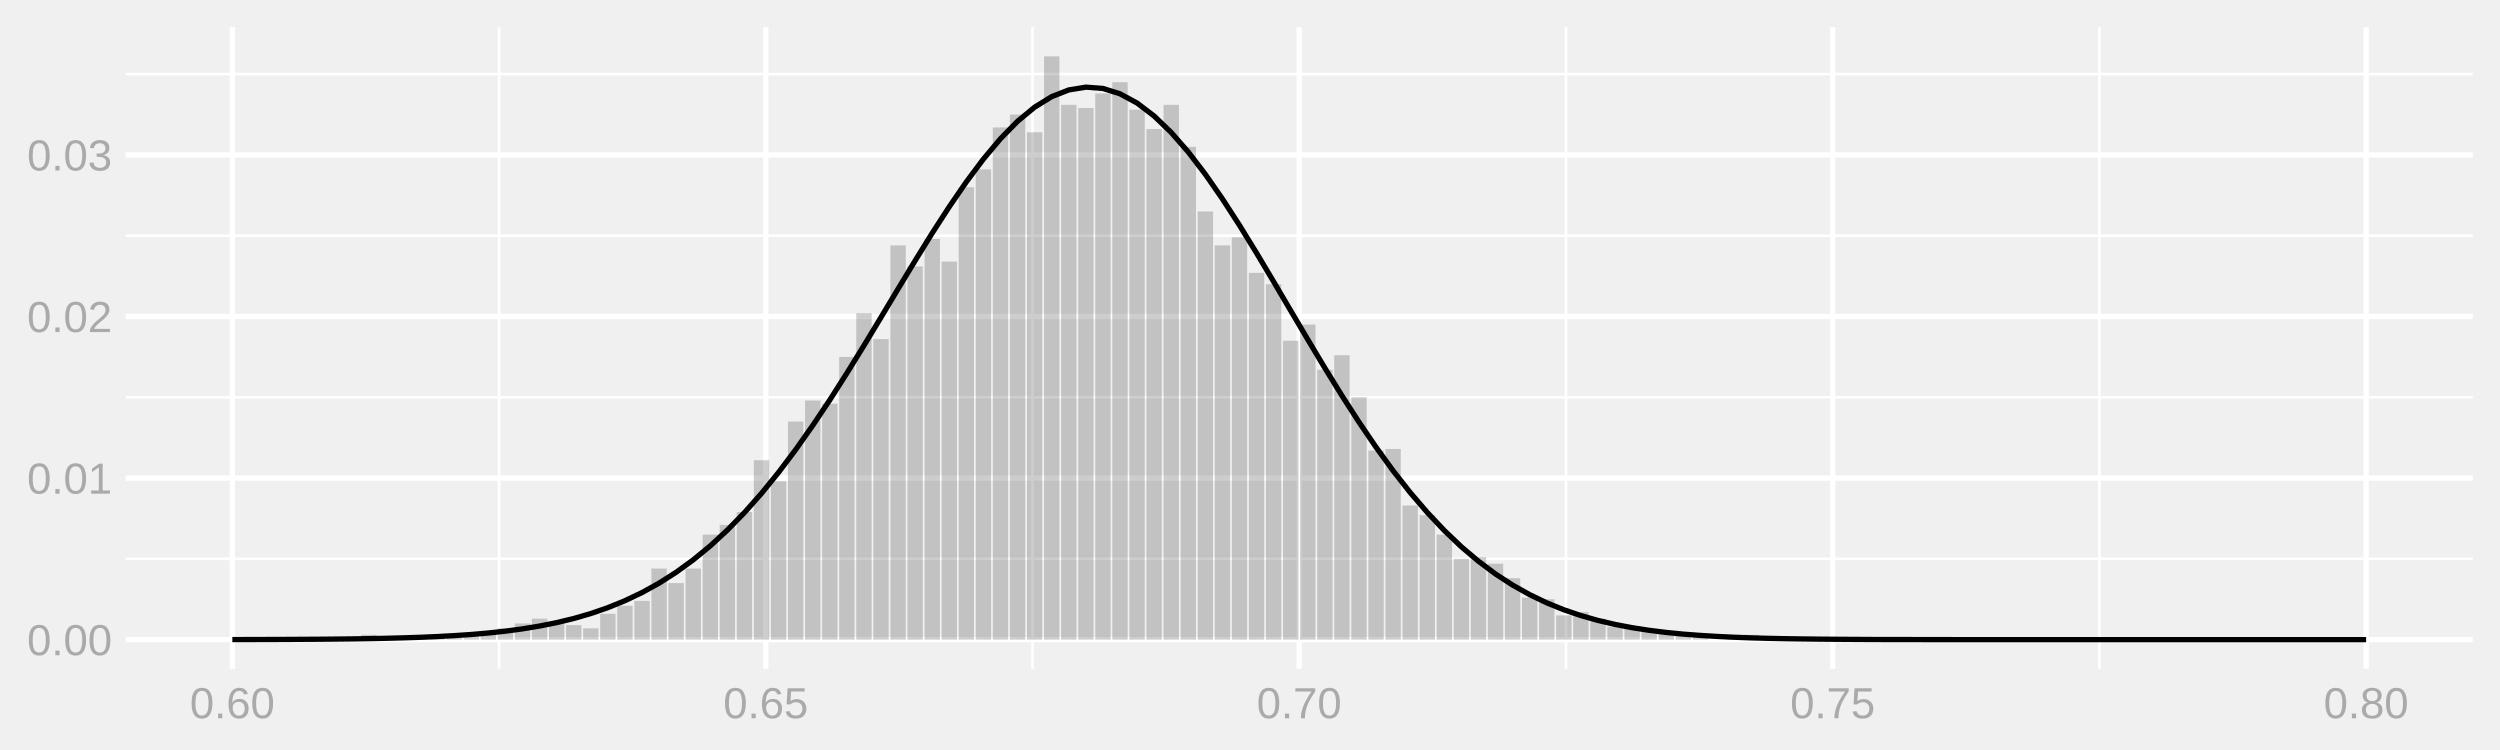
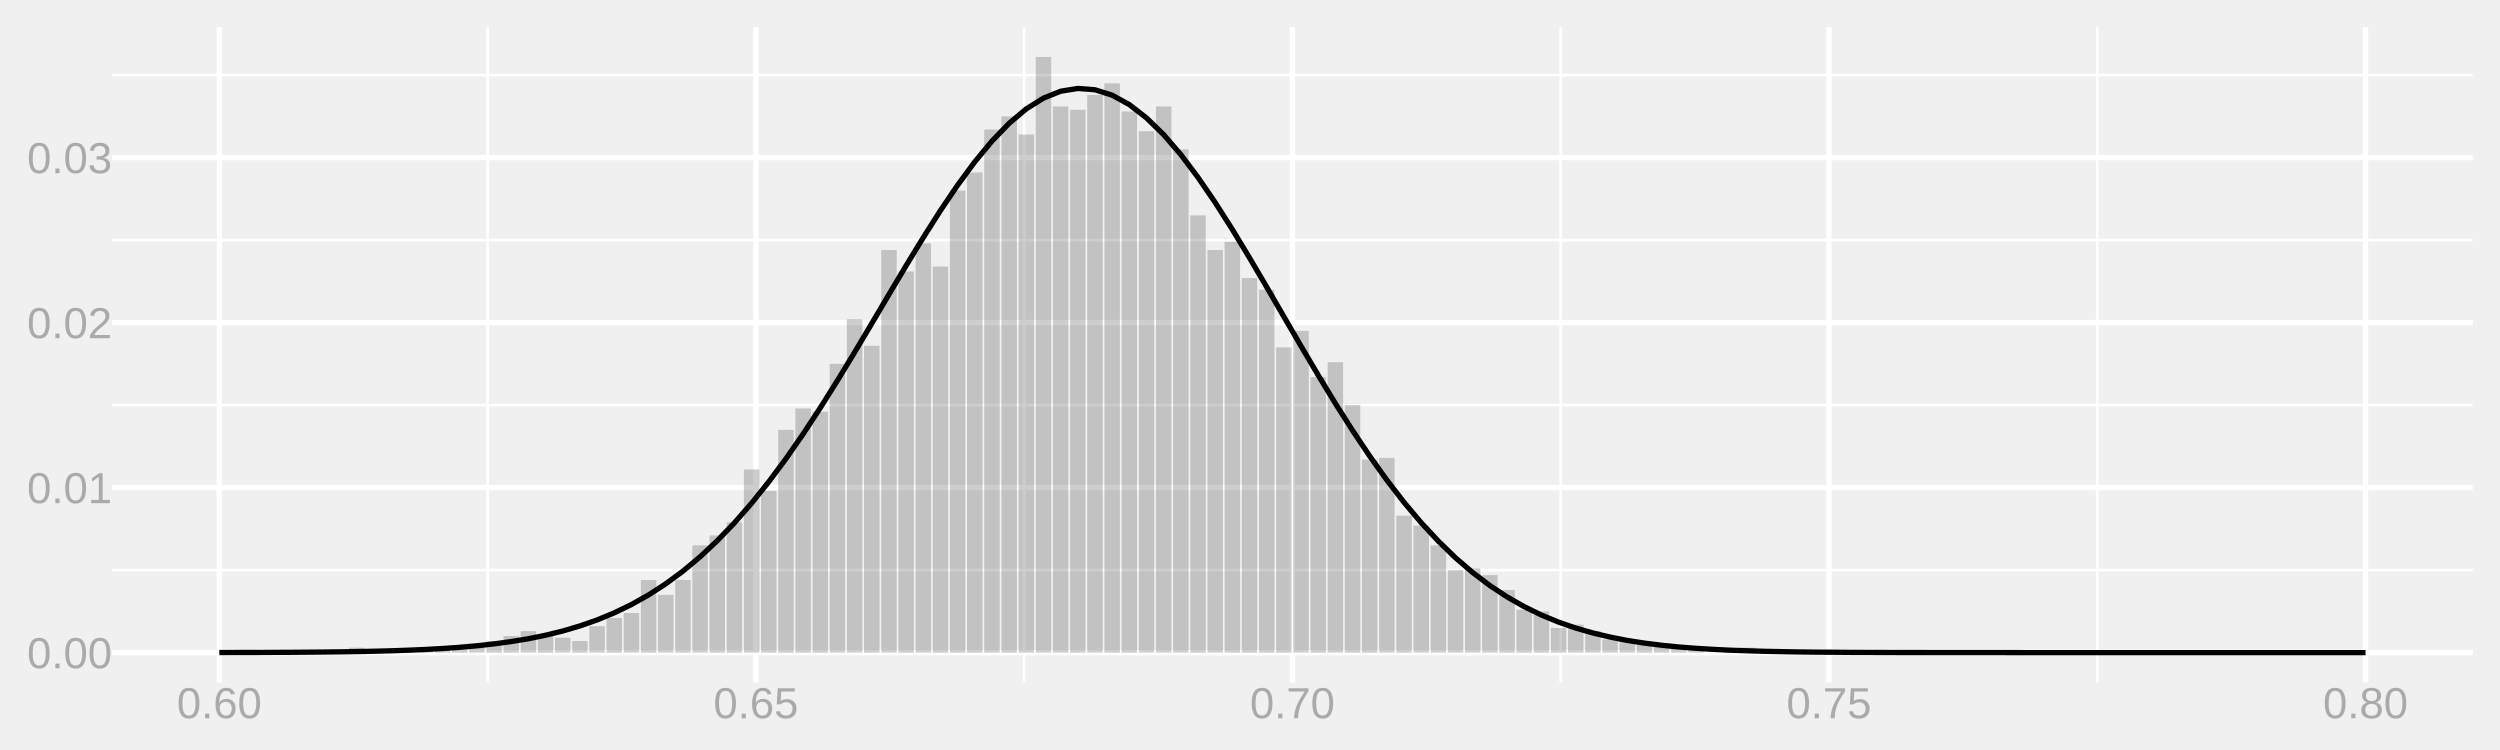
<svg xmlns="http://www.w3.org/2000/svg" width="504.00pt" height="151.20pt" viewBox="0 0 504.00 151.20">
  <g class="svglite">
    <defs>
      <style type="text/css">
    .svglite line, .svglite polyline, .svglite polygon, .svglite path, .svglite rect, .svglite circle {
      fill: none;
      stroke: #000000;
      stroke-linecap: round;
      stroke-linejoin: round;
      stroke-miterlimit: 10.00;
    }
    .svglite text {
      white-space: pre;
    }
    .svglite g.glyphgroup path {
      fill: inherit;
      stroke: none;
    }
  </style>
    </defs>
    <rect width="100%" height="100%" style="stroke: none; fill: none;" />
    <defs>
      <clipPath id="cpMC4wMHw1MDQuMDB8MC4wMHwxNTEuMjA=">
        <rect x="0.00" y="0.00" width="504.00" height="151.20" />
      </clipPath>
    </defs>
    <g clip-path="url(#cpMC4wMHw1MDQuMDB8MC4wMHwxNTEuMjA=)">
      <rect x="0.00" y="0.00" width="504.00" height="151.20" style="stroke-width: 1.07; stroke: none;" />
    </g>
    <defs>
-       <clipPath id="cpMjUuMzN8NDk4LjUyfDUuNDh8MTM0Ljgz">
-         <rect x="25.33" y="5.48" width="473.19" height="129.35" />
+       <clipPath id="cpMjIuNTl8NDk4LjUyfDUuNDh8MTM3LjU3">
+         <rect x="22.59" y="5.48" width="475.93" height="132.09" />
      </clipPath>
    </defs>
-     <g clip-path="url(#cpMjUuMzN8NDk4LjUyfDUuNDh8MTM0Ljgz)">
-       <rect x="25.33" y="5.48" width="473.19" height="129.35" style="stroke-width: 1.07; stroke: none;" />
-       <polyline points="25.33,112.66 498.52,112.66 " style="stroke-width: 0.53; stroke: #FFFFFF; stroke-linecap: butt;" />
-       <polyline points="25.33,80.09 498.52,80.09 " style="stroke-width: 0.53; stroke: #FFFFFF; stroke-linecap: butt;" />
-       <polyline points="25.33,47.52 498.52,47.52 " style="stroke-width: 0.53; stroke: #FFFFFF; stroke-linecap: butt;" />
-       <polyline points="25.33,14.94 498.52,14.94 " style="stroke-width: 0.53; stroke: #FFFFFF; stroke-linecap: butt;" />
-       <polyline points="100.61,134.83 100.61,5.48 " style="stroke-width: 0.53; stroke: #FFFFFF; stroke-linecap: butt;" />
-       <polyline points="208.15,134.83 208.15,5.48 " style="stroke-width: 0.53; stroke: #FFFFFF; stroke-linecap: butt;" />
-       <polyline points="315.70,134.83 315.70,5.48 " style="stroke-width: 0.53; stroke: #FFFFFF; stroke-linecap: butt;" />
-       <polyline points="423.24,134.83 423.24,5.48 " style="stroke-width: 0.53; stroke: #FFFFFF; stroke-linecap: butt;" />
-       <polyline points="25.33,128.95 498.52,128.95 " style="stroke-width: 1.07; stroke: #FFFFFF; stroke-linecap: butt;" />
-       <polyline points="25.33,96.38 498.52,96.38 " style="stroke-width: 1.07; stroke: #FFFFFF; stroke-linecap: butt;" />
-       <polyline points="25.33,63.80 498.52,63.80 " style="stroke-width: 1.07; stroke: #FFFFFF; stroke-linecap: butt;" />
-       <polyline points="25.33,31.23 498.52,31.23 " style="stroke-width: 1.07; stroke: #FFFFFF; stroke-linecap: butt;" />
-       <polyline points="46.84,134.83 46.84,5.48 " style="stroke-width: 1.07; stroke: #FFFFFF; stroke-linecap: butt;" />
-       <polyline points="154.38,134.83 154.38,5.48 " style="stroke-width: 1.07; stroke: #FFFFFF; stroke-linecap: butt;" />
-       <polyline points="261.92,134.83 261.92,5.48 " style="stroke-width: 1.07; stroke: #FFFFFF; stroke-linecap: butt;" />
-       <polyline points="369.47,134.83 369.47,5.48 " style="stroke-width: 1.07; stroke: #FFFFFF; stroke-linecap: butt;" />
-       <polyline points="477.01,134.83 477.01,5.48 " style="stroke-width: 1.07; stroke: #FFFFFF; stroke-linecap: butt;" />
-       <rect x="72.82" y="127.97" width="3.10" height="0.98" style="stroke-width: 1.07; stroke: none; stroke-linecap: butt; stroke-linejoin: miter; fill: #595959; fill-opacity: 0.30;" />
-       <rect x="79.70" y="128.63" width="3.10" height="0.33" style="stroke-width: 1.07; stroke: none; stroke-linecap: butt; stroke-linejoin: miter; fill: #595959; fill-opacity: 0.30;" />
-       <rect x="83.14" y="128.63" width="3.10" height="0.33" style="stroke-width: 1.07; stroke: none; stroke-linecap: butt; stroke-linejoin: miter; fill: #595959; fill-opacity: 0.30;" />
-       <rect x="86.59" y="128.63" width="3.10" height="0.33" style="stroke-width: 1.07; stroke: none; stroke-linecap: butt; stroke-linejoin: miter; fill: #595959; fill-opacity: 0.30;" />
-       <rect x="90.03" y="128.30" width="3.10" height="0.65" style="stroke-width: 1.07; stroke: none; stroke-linecap: butt; stroke-linejoin: miter; fill: #595959; fill-opacity: 0.30;" />
-       <rect x="93.47" y="128.30" width="3.10" height="0.65" style="stroke-width: 1.07; stroke: none; stroke-linecap: butt; stroke-linejoin: miter; fill: #595959; fill-opacity: 0.30;" />
-       <rect x="96.91" y="127.32" width="3.10" height="1.63" style="stroke-width: 1.07; stroke: none; stroke-linecap: butt; stroke-linejoin: miter; fill: #595959; fill-opacity: 0.30;" />
-       <rect x="100.35" y="126.67" width="3.10" height="2.28" style="stroke-width: 1.07; stroke: none; stroke-linecap: butt; stroke-linejoin: miter; fill: #595959; fill-opacity: 0.30;" />
-       <rect x="103.79" y="125.69" width="3.10" height="3.26" style="stroke-width: 1.07; stroke: none; stroke-linecap: butt; stroke-linejoin: miter; fill: #595959; fill-opacity: 0.30;" />
-       <rect x="107.23" y="124.72" width="3.10" height="4.23" style="stroke-width: 1.07; stroke: none; stroke-linecap: butt; stroke-linejoin: miter; fill: #595959; fill-opacity: 0.30;" />
-       <rect x="110.68" y="125.37" width="3.10" height="3.58" style="stroke-width: 1.07; stroke: none; stroke-linecap: butt; stroke-linejoin: miter; fill: #595959; fill-opacity: 0.30;" />
-       <rect x="114.12" y="126.02" width="3.10" height="2.93" style="stroke-width: 1.07; stroke: none; stroke-linecap: butt; stroke-linejoin: miter; fill: #595959; fill-opacity: 0.30;" />
-       <rect x="117.56" y="126.67" width="3.10" height="2.28" style="stroke-width: 1.07; stroke: none; stroke-linecap: butt; stroke-linejoin: miter; fill: #595959; fill-opacity: 0.30;" />
-       <rect x="121.00" y="123.74" width="3.10" height="5.21" style="stroke-width: 1.07; stroke: none; stroke-linecap: butt; stroke-linejoin: miter; fill: #595959; fill-opacity: 0.30;" />
-       <rect x="124.44" y="122.11" width="3.10" height="6.84" style="stroke-width: 1.07; stroke: none; stroke-linecap: butt; stroke-linejoin: miter; fill: #595959; fill-opacity: 0.30;" />
-       <rect x="127.88" y="121.13" width="3.10" height="7.82" style="stroke-width: 1.07; stroke: none; stroke-linecap: butt; stroke-linejoin: miter; fill: #595959; fill-opacity: 0.30;" />
-       <rect x="131.32" y="114.62" width="3.10" height="14.33" style="stroke-width: 1.07; stroke: none; stroke-linecap: butt; stroke-linejoin: miter; fill: #595959; fill-opacity: 0.30;" />
-       <rect x="134.76" y="117.55" width="3.10" height="11.40" style="stroke-width: 1.07; stroke: none; stroke-linecap: butt; stroke-linejoin: miter; fill: #595959; fill-opacity: 0.30;" />
-       <rect x="138.21" y="114.62" width="3.10" height="14.33" style="stroke-width: 1.07; stroke: none; stroke-linecap: butt; stroke-linejoin: miter; fill: #595959; fill-opacity: 0.30;" />
-       <rect x="141.65" y="107.78" width="3.10" height="21.17" style="stroke-width: 1.07; stroke: none; stroke-linecap: butt; stroke-linejoin: miter; fill: #595959; fill-opacity: 0.30;" />
-       <rect x="145.09" y="105.82" width="3.10" height="23.13" style="stroke-width: 1.07; stroke: none; stroke-linecap: butt; stroke-linejoin: miter; fill: #595959; fill-opacity: 0.30;" />
-       <rect x="148.53" y="103.22" width="3.10" height="25.73" style="stroke-width: 1.07; stroke: none; stroke-linecap: butt; stroke-linejoin: miter; fill: #595959; fill-opacity: 0.30;" />
-       <rect x="151.97" y="92.79" width="3.10" height="36.16" style="stroke-width: 1.07; stroke: none; stroke-linecap: butt; stroke-linejoin: miter; fill: #595959; fill-opacity: 0.30;" />
-       <rect x="155.41" y="97.03" width="3.10" height="31.92" style="stroke-width: 1.07; stroke: none; stroke-linecap: butt; stroke-linejoin: miter; fill: #595959; fill-opacity: 0.30;" />
-       <rect x="158.85" y="84.98" width="3.10" height="43.97" style="stroke-width: 1.07; stroke: none; stroke-linecap: butt; stroke-linejoin: miter; fill: #595959; fill-opacity: 0.30;" />
-       <rect x="162.30" y="80.74" width="3.10" height="48.21" style="stroke-width: 1.07; stroke: none; stroke-linecap: butt; stroke-linejoin: miter; fill: #595959; fill-opacity: 0.30;" />
-       <rect x="165.74" y="81.39" width="3.10" height="47.56" style="stroke-width: 1.07; stroke: none; stroke-linecap: butt; stroke-linejoin: miter; fill: #595959; fill-opacity: 0.30;" />
-       <rect x="169.18" y="71.95" width="3.10" height="57.00" style="stroke-width: 1.07; stroke: none; stroke-linecap: butt; stroke-linejoin: miter; fill: #595959; fill-opacity: 0.30;" />
-       <rect x="172.62" y="63.15" width="3.10" height="65.80" style="stroke-width: 1.07; stroke: none; stroke-linecap: butt; stroke-linejoin: miter; fill: #595959; fill-opacity: 0.30;" />
-       <rect x="176.06" y="68.36" width="3.10" height="60.59" style="stroke-width: 1.07; stroke: none; stroke-linecap: butt; stroke-linejoin: miter; fill: #595959; fill-opacity: 0.30;" />
-       <rect x="179.50" y="49.47" width="3.10" height="79.48" style="stroke-width: 1.07; stroke: none; stroke-linecap: butt; stroke-linejoin: miter; fill: #595959; fill-opacity: 0.30;" />
-       <rect x="182.94" y="53.71" width="3.10" height="75.25" style="stroke-width: 1.07; stroke: none; stroke-linecap: butt; stroke-linejoin: miter; fill: #595959; fill-opacity: 0.30;" />
-       <rect x="186.39" y="48.17" width="3.10" height="80.78" style="stroke-width: 1.07; stroke: none; stroke-linecap: butt; stroke-linejoin: miter; fill: #595959; fill-opacity: 0.30;" />
-       <rect x="189.83" y="52.73" width="3.10" height="76.22" style="stroke-width: 1.07; stroke: none; stroke-linecap: butt; stroke-linejoin: miter; fill: #595959; fill-opacity: 0.30;" />
-       <rect x="193.27" y="37.74" width="3.10" height="91.21" style="stroke-width: 1.07; stroke: none; stroke-linecap: butt; stroke-linejoin: miter; fill: #595959; fill-opacity: 0.30;" />
-       <rect x="196.71" y="34.16" width="3.10" height="94.79" style="stroke-width: 1.07; stroke: none; stroke-linecap: butt; stroke-linejoin: miter; fill: #595959; fill-opacity: 0.30;" />
-       <rect x="200.15" y="25.69" width="3.10" height="103.26" style="stroke-width: 1.07; stroke: none; stroke-linecap: butt; stroke-linejoin: miter; fill: #595959; fill-opacity: 0.30;" />
-       <rect x="203.59" y="23.09" width="3.10" height="105.87" style="stroke-width: 1.07; stroke: none; stroke-linecap: butt; stroke-linejoin: miter; fill: #595959; fill-opacity: 0.30;" />
-       <rect x="207.03" y="26.67" width="3.10" height="102.28" style="stroke-width: 1.07; stroke: none; stroke-linecap: butt; stroke-linejoin: miter; fill: #595959; fill-opacity: 0.30;" />
-       <rect x="210.48" y="11.36" width="3.10" height="117.59" style="stroke-width: 1.07; stroke: none; stroke-linecap: butt; stroke-linejoin: miter; fill: #595959; fill-opacity: 0.30;" />
-       <rect x="213.92" y="21.13" width="3.10" height="107.82" style="stroke-width: 1.07; stroke: none; stroke-linecap: butt; stroke-linejoin: miter; fill: #595959; fill-opacity: 0.30;" />
-       <rect x="217.36" y="21.78" width="3.10" height="107.17" style="stroke-width: 1.07; stroke: none; stroke-linecap: butt; stroke-linejoin: miter; fill: #595959; fill-opacity: 0.30;" />
-       <rect x="220.80" y="18.85" width="3.10" height="110.10" style="stroke-width: 1.07; stroke: none; stroke-linecap: butt; stroke-linejoin: miter; fill: #595959; fill-opacity: 0.30;" />
-       <rect x="224.24" y="16.57" width="3.10" height="112.38" style="stroke-width: 1.07; stroke: none; stroke-linecap: butt; stroke-linejoin: miter; fill: #595959; fill-opacity: 0.30;" />
-       <rect x="227.68" y="22.11" width="3.10" height="106.84" style="stroke-width: 1.07; stroke: none; stroke-linecap: butt; stroke-linejoin: miter; fill: #595959; fill-opacity: 0.30;" />
-       <rect x="231.12" y="26.02" width="3.10" height="102.93" style="stroke-width: 1.07; stroke: none; stroke-linecap: butt; stroke-linejoin: miter; fill: #595959; fill-opacity: 0.30;" />
-       <rect x="234.57" y="21.13" width="3.10" height="107.82" style="stroke-width: 1.07; stroke: none; stroke-linecap: butt; stroke-linejoin: miter; fill: #595959; fill-opacity: 0.30;" />
-       <rect x="238.01" y="29.60" width="3.10" height="99.35" style="stroke-width: 1.07; stroke: none; stroke-linecap: butt; stroke-linejoin: miter; fill: #595959; fill-opacity: 0.30;" />
-       <rect x="241.45" y="42.63" width="3.10" height="86.32" style="stroke-width: 1.07; stroke: none; stroke-linecap: butt; stroke-linejoin: miter; fill: #595959; fill-opacity: 0.30;" />
-       <rect x="244.89" y="49.47" width="3.10" height="79.48" style="stroke-width: 1.07; stroke: none; stroke-linecap: butt; stroke-linejoin: miter; fill: #595959; fill-opacity: 0.30;" />
-       <rect x="248.33" y="47.84" width="3.10" height="81.11" style="stroke-width: 1.07; stroke: none; stroke-linecap: butt; stroke-linejoin: miter; fill: #595959; fill-opacity: 0.30;" />
-       <rect x="251.77" y="55.01" width="3.10" height="73.94" style="stroke-width: 1.07; stroke: none; stroke-linecap: butt; stroke-linejoin: miter; fill: #595959; fill-opacity: 0.30;" />
-       <rect x="255.21" y="57.29" width="3.10" height="71.66" style="stroke-width: 1.07; stroke: none; stroke-linecap: butt; stroke-linejoin: miter; fill: #595959; fill-opacity: 0.30;" />
-       <rect x="258.66" y="68.69" width="3.10" height="60.26" style="stroke-width: 1.07; stroke: none; stroke-linecap: butt; stroke-linejoin: miter; fill: #595959; fill-opacity: 0.30;" />
-       <rect x="262.10" y="65.43" width="3.10" height="63.52" style="stroke-width: 1.07; stroke: none; stroke-linecap: butt; stroke-linejoin: miter; fill: #595959; fill-opacity: 0.30;" />
-       <rect x="265.54" y="74.55" width="3.10" height="54.40" style="stroke-width: 1.07; stroke: none; stroke-linecap: butt; stroke-linejoin: miter; fill: #595959; fill-opacity: 0.30;" />
-       <rect x="268.98" y="71.62" width="3.10" height="57.33" style="stroke-width: 1.07; stroke: none; stroke-linecap: butt; stroke-linejoin: miter; fill: #595959; fill-opacity: 0.30;" />
-       <rect x="272.42" y="80.09" width="3.10" height="48.86" style="stroke-width: 1.07; stroke: none; stroke-linecap: butt; stroke-linejoin: miter; fill: #595959; fill-opacity: 0.30;" />
-       <rect x="275.86" y="90.84" width="3.10" height="38.11" style="stroke-width: 1.07; stroke: none; stroke-linecap: butt; stroke-linejoin: miter; fill: #595959; fill-opacity: 0.30;" />
-       <rect x="279.30" y="90.51" width="3.10" height="38.44" style="stroke-width: 1.07; stroke: none; stroke-linecap: butt; stroke-linejoin: miter; fill: #595959; fill-opacity: 0.30;" />
-       <rect x="282.74" y="101.91" width="3.10" height="27.04" style="stroke-width: 1.07; stroke: none; stroke-linecap: butt; stroke-linejoin: miter; fill: #595959; fill-opacity: 0.30;" />
-       <rect x="286.19" y="103.87" width="3.10" height="25.08" style="stroke-width: 1.07; stroke: none; stroke-linecap: butt; stroke-linejoin: miter; fill: #595959; fill-opacity: 0.30;" />
-       <rect x="289.63" y="107.78" width="3.10" height="21.17" style="stroke-width: 1.07; stroke: none; stroke-linecap: butt; stroke-linejoin: miter; fill: #595959; fill-opacity: 0.30;" />
-       <rect x="293.07" y="112.66" width="3.10" height="16.29" style="stroke-width: 1.07; stroke: none; stroke-linecap: butt; stroke-linejoin: miter; fill: #595959; fill-opacity: 0.30;" />
-       <rect x="296.51" y="112.34" width="3.10" height="16.61" style="stroke-width: 1.07; stroke: none; stroke-linecap: butt; stroke-linejoin: miter; fill: #595959; fill-opacity: 0.30;" />
-       <rect x="299.95" y="113.64" width="3.10" height="15.31" style="stroke-width: 1.07; stroke: none; stroke-linecap: butt; stroke-linejoin: miter; fill: #595959; fill-opacity: 0.30;" />
-       <rect x="303.39" y="116.57" width="3.10" height="12.38" style="stroke-width: 1.07; stroke: none; stroke-linecap: butt; stroke-linejoin: miter; fill: #595959; fill-opacity: 0.30;" />
-       <rect x="306.83" y="120.48" width="3.10" height="8.47" style="stroke-width: 1.07; stroke: none; stroke-linecap: butt; stroke-linejoin: miter; fill: #595959; fill-opacity: 0.30;" />
-       <rect x="310.28" y="120.81" width="3.10" height="8.14" style="stroke-width: 1.07; stroke: none; stroke-linecap: butt; stroke-linejoin: miter; fill: #595959; fill-opacity: 0.30;" />
-       <rect x="313.72" y="124.06" width="3.10" height="4.89" style="stroke-width: 1.07; stroke: none; stroke-linecap: butt; stroke-linejoin: miter; fill: #595959; fill-opacity: 0.30;" />
-       <rect x="317.16" y="123.41" width="3.10" height="5.54" style="stroke-width: 1.07; stroke: none; stroke-linecap: butt; stroke-linejoin: miter; fill: #595959; fill-opacity: 0.30;" />
-       <rect x="320.60" y="124.72" width="3.10" height="4.23" style="stroke-width: 1.07; stroke: none; stroke-linecap: butt; stroke-linejoin: miter; fill: #595959; fill-opacity: 0.30;" />
-       <rect x="324.04" y="126.34" width="3.10" height="2.61" style="stroke-width: 1.07; stroke: none; stroke-linecap: butt; stroke-linejoin: miter; fill: #595959; fill-opacity: 0.30;" />
-       <rect x="327.48" y="126.34" width="3.10" height="2.61" style="stroke-width: 1.07; stroke: none; stroke-linecap: butt; stroke-linejoin: miter; fill: #595959; fill-opacity: 0.30;" />
-       <rect x="330.92" y="127.00" width="3.10" height="1.95" style="stroke-width: 1.07; stroke: none; stroke-linecap: butt; stroke-linejoin: miter; fill: #595959; fill-opacity: 0.30;" />
-       <rect x="334.37" y="127.32" width="3.10" height="1.63" style="stroke-width: 1.07; stroke: none; stroke-linecap: butt; stroke-linejoin: miter; fill: #595959; fill-opacity: 0.30;" />
-       <rect x="337.81" y="127.65" width="3.10" height="1.30" style="stroke-width: 1.07; stroke: none; stroke-linecap: butt; stroke-linejoin: miter; fill: #595959; fill-opacity: 0.30;" />
-       <rect x="341.25" y="127.97" width="3.10" height="0.98" style="stroke-width: 1.07; stroke: none; stroke-linecap: butt; stroke-linejoin: miter; fill: #595959; fill-opacity: 0.30;" />
-       <rect x="348.13" y="128.63" width="3.10" height="0.33" style="stroke-width: 1.07; stroke: none; stroke-linecap: butt; stroke-linejoin: miter; fill: #595959; fill-opacity: 0.30;" />
-       <rect x="351.57" y="127.97" width="3.10" height="0.98" style="stroke-width: 1.07; stroke: none; stroke-linecap: butt; stroke-linejoin: miter; fill: #595959; fill-opacity: 0.30;" />
-       <rect x="358.46" y="128.63" width="3.10" height="0.33" style="stroke-width: 1.07; stroke: none; stroke-linecap: butt; stroke-linejoin: miter; fill: #595959; fill-opacity: 0.30;" />
-       <rect x="365.34" y="128.63" width="3.10" height="0.33" style="stroke-width: 1.07; stroke: none; stroke-linecap: butt; stroke-linejoin: miter; fill: #595959; fill-opacity: 0.30;" />
-       <polyline points="46.84,128.94 50.28,128.93 53.72,128.92 57.16,128.91 60.60,128.89 64.04,128.87 67.49,128.84 70.93,128.80 74.37,128.75 77.81,128.68 81.25,128.59 84.69,128.48 88.13,128.33 91.58,128.14 95.02,127.91 98.46,127.61 101.90,127.24 105.34,126.78 108.78,126.21 112.22,125.52 115.67,124.69 119.11,123.69 122.55,122.50 125.99,121.10 129.43,119.46 132.87,117.56 136.31,115.37 139.75,112.87 143.20,110.04 146.64,106.86 150.08,103.34 153.52,99.46 156.96,95.23 160.40,90.66 163.84,85.78 167.29,80.63 170.73,75.23 174.17,69.66 177.61,63.97 181.05,58.24 184.49,52.55 187.93,47.00 191.38,41.67 194.82,36.66 198.26,32.06 201.70,27.96 205.14,24.45 208.58,21.61 212.02,19.48 215.47,18.13 218.91,17.57 222.35,17.83 225.79,18.91 229.23,20.77 232.67,23.39 236.11,26.70 239.56,30.65 243.00,35.14 246.44,40.10 249.88,45.42 253.32,51.01 256.76,56.78 260.20,62.62 263.65,68.45 267.09,74.19 270.53,79.76 273.97,85.10 277.41,90.16 280.85,94.90 284.29,99.29 287.74,103.31 291.18,106.96 294.62,110.24 298.06,113.15 301.50,115.72 304.94,117.95 308.38,119.88 311.82,121.53 315.27,122.93 318.71,124.10 322.15,125.08 325.59,125.88 329.03,126.54 332.47,127.07 335.91,127.50 339.36,127.84 342.80,128.10 346.24,128.31 349.68,128.47 353.12,128.60 356.56,128.69 360.00,128.76 363.45,128.81 366.89,128.85 370.33,128.88 373.77,128.90 377.21,128.92 380.65,128.93 384.09,128.93 387.54,128.94 390.98,128.94 394.42,128.95 397.86,128.95 401.30,128.95 404.74,128.95 408.18,128.95 411.63,128.95 415.07,128.95 418.51,128.95 421.95,128.95 425.39,128.95 428.83,128.95 432.27,128.95 435.72,128.95 439.16,128.95 442.60,128.95 446.04,128.95 449.48,128.95 452.92,128.95 456.36,128.95 459.80,128.95 463.25,128.95 466.69,128.95 470.13,128.95 473.57,128.95 477.01,128.95 " style="stroke-width: 1.07; stroke-linecap: butt;" />
+     <g clip-path="url(#cpMjIuNTl8NDk4LjUyfDUuNDh8MTM3LjU3)">
+       <rect x="22.59" y="5.48" width="475.93" height="132.09" style="stroke-width: 1.07; stroke: none;" />
+       <polyline points="22.59,114.93 498.52,114.93 " style="stroke-width: 0.53; stroke: #FFFFFF; stroke-linecap: butt;" />
+       <polyline points="22.59,81.67 498.52,81.67 " style="stroke-width: 0.53; stroke: #FFFFFF; stroke-linecap: butt;" />
+       <polyline points="22.59,48.41 498.52,48.41 " style="stroke-width: 0.53; stroke: #FFFFFF; stroke-linecap: butt;" />
+       <polyline points="22.59,15.14 498.52,15.14 " style="stroke-width: 0.53; stroke: #FFFFFF; stroke-linecap: butt;" />
+       <polyline points="98.31,137.57 98.31,5.48 " style="stroke-width: 0.53; stroke: #FFFFFF; stroke-linecap: butt;" />
+       <polyline points="206.47,137.57 206.47,5.48 " style="stroke-width: 0.53; stroke: #FFFFFF; stroke-linecap: butt;" />
+       <polyline points="314.64,137.57 314.64,5.48 " style="stroke-width: 0.53; stroke: #FFFFFF; stroke-linecap: butt;" />
+       <polyline points="422.80,137.57 422.80,5.48 " style="stroke-width: 0.53; stroke: #FFFFFF; stroke-linecap: butt;" />
+       <polyline points="22.59,131.57 498.52,131.57 " style="stroke-width: 1.07; stroke: #FFFFFF; stroke-linecap: butt;" />
+       <polyline points="22.59,98.30 498.52,98.30 " style="stroke-width: 1.07; stroke: #FFFFFF; stroke-linecap: butt;" />
+       <polyline points="22.59,65.04 498.52,65.04 " style="stroke-width: 1.07; stroke: #FFFFFF; stroke-linecap: butt;" />
+       <polyline points="22.59,31.77 498.52,31.77 " style="stroke-width: 1.07; stroke: #FFFFFF; stroke-linecap: butt;" />
+       <polyline points="44.22,137.57 44.22,5.48 " style="stroke-width: 1.07; stroke: #FFFFFF; stroke-linecap: butt;" />
+       <polyline points="152.39,137.57 152.39,5.48 " style="stroke-width: 1.07; stroke: #FFFFFF; stroke-linecap: butt;" />
+       <polyline points="260.55,137.57 260.55,5.48 " style="stroke-width: 1.07; stroke: #FFFFFF; stroke-linecap: butt;" />
+       <polyline points="368.72,137.57 368.72,5.48 " style="stroke-width: 1.07; stroke: #FFFFFF; stroke-linecap: butt;" />
+       <polyline points="476.89,137.57 476.89,5.48 " style="stroke-width: 1.07; stroke: #FFFFFF; stroke-linecap: butt;" />
+       <rect x="70.36" y="130.57" width="3.12" height="1.00" style="stroke-width: 1.07; stroke: none; stroke-linecap: butt; stroke-linejoin: miter; fill: #595959; fill-opacity: 0.30;" />
+       <rect x="77.28" y="131.23" width="3.12" height="0.33" style="stroke-width: 1.07; stroke: none; stroke-linecap: butt; stroke-linejoin: miter; fill: #595959; fill-opacity: 0.30;" />
+       <rect x="80.74" y="131.23" width="3.12" height="0.33" style="stroke-width: 1.07; stroke: none; stroke-linecap: butt; stroke-linejoin: miter; fill: #595959; fill-opacity: 0.30;" />
+       <rect x="84.20" y="131.23" width="3.12" height="0.33" style="stroke-width: 1.07; stroke: none; stroke-linecap: butt; stroke-linejoin: miter; fill: #595959; fill-opacity: 0.30;" />
+       <rect x="87.66" y="130.90" width="3.12" height="0.67" style="stroke-width: 1.07; stroke: none; stroke-linecap: butt; stroke-linejoin: miter; fill: #595959; fill-opacity: 0.30;" />
+       <rect x="91.12" y="130.90" width="3.12" height="0.67" style="stroke-width: 1.07; stroke: none; stroke-linecap: butt; stroke-linejoin: miter; fill: #595959; fill-opacity: 0.30;" />
+       <rect x="94.58" y="129.90" width="3.12" height="1.66" style="stroke-width: 1.07; stroke: none; stroke-linecap: butt; stroke-linejoin: miter; fill: #595959; fill-opacity: 0.30;" />
+       <rect x="98.05" y="129.24" width="3.12" height="2.33" style="stroke-width: 1.07; stroke: none; stroke-linecap: butt; stroke-linejoin: miter; fill: #595959; fill-opacity: 0.30;" />
+       <rect x="101.51" y="128.24" width="3.12" height="3.33" style="stroke-width: 1.07; stroke: none; stroke-linecap: butt; stroke-linejoin: miter; fill: #595959; fill-opacity: 0.30;" />
+       <rect x="104.97" y="127.24" width="3.12" height="4.32" style="stroke-width: 1.07; stroke: none; stroke-linecap: butt; stroke-linejoin: miter; fill: #595959; fill-opacity: 0.30;" />
+       <rect x="108.43" y="127.91" width="3.12" height="3.66" style="stroke-width: 1.07; stroke: none; stroke-linecap: butt; stroke-linejoin: miter; fill: #595959; fill-opacity: 0.30;" />
+       <rect x="111.89" y="128.57" width="3.12" height="2.99" style="stroke-width: 1.07; stroke: none; stroke-linecap: butt; stroke-linejoin: miter; fill: #595959; fill-opacity: 0.30;" />
+       <rect x="115.35" y="129.24" width="3.12" height="2.33" style="stroke-width: 1.07; stroke: none; stroke-linecap: butt; stroke-linejoin: miter; fill: #595959; fill-opacity: 0.30;" />
+       <rect x="118.81" y="126.24" width="3.12" height="5.32" style="stroke-width: 1.07; stroke: none; stroke-linecap: butt; stroke-linejoin: miter; fill: #595959; fill-opacity: 0.30;" />
+       <rect x="122.27" y="124.58" width="3.12" height="6.99" style="stroke-width: 1.07; stroke: none; stroke-linecap: butt; stroke-linejoin: miter; fill: #595959; fill-opacity: 0.30;" />
+       <rect x="125.74" y="123.58" width="3.12" height="7.98" style="stroke-width: 1.07; stroke: none; stroke-linecap: butt; stroke-linejoin: miter; fill: #595959; fill-opacity: 0.30;" />
+       <rect x="129.20" y="116.93" width="3.12" height="14.64" style="stroke-width: 1.07; stroke: none; stroke-linecap: butt; stroke-linejoin: miter; fill: #595959; fill-opacity: 0.30;" />
+       <rect x="132.66" y="119.92" width="3.12" height="11.64" style="stroke-width: 1.07; stroke: none; stroke-linecap: butt; stroke-linejoin: miter; fill: #595959; fill-opacity: 0.30;" />
+       <rect x="136.12" y="116.93" width="3.12" height="14.64" style="stroke-width: 1.07; stroke: none; stroke-linecap: butt; stroke-linejoin: miter; fill: #595959; fill-opacity: 0.30;" />
+       <rect x="139.58" y="109.94" width="3.12" height="21.62" style="stroke-width: 1.07; stroke: none; stroke-linecap: butt; stroke-linejoin: miter; fill: #595959; fill-opacity: 0.30;" />
+       <rect x="143.04" y="107.95" width="3.12" height="23.62" style="stroke-width: 1.07; stroke: none; stroke-linecap: butt; stroke-linejoin: miter; fill: #595959; fill-opacity: 0.30;" />
+       <rect x="146.50" y="105.29" width="3.12" height="26.28" style="stroke-width: 1.07; stroke: none; stroke-linecap: butt; stroke-linejoin: miter; fill: #595959; fill-opacity: 0.30;" />
+       <rect x="149.97" y="94.64" width="3.12" height="36.92" style="stroke-width: 1.07; stroke: none; stroke-linecap: butt; stroke-linejoin: miter; fill: #595959; fill-opacity: 0.30;" />
+       <rect x="153.43" y="98.97" width="3.12" height="32.60" style="stroke-width: 1.07; stroke: none; stroke-linecap: butt; stroke-linejoin: miter; fill: #595959; fill-opacity: 0.30;" />
+       <rect x="156.89" y="86.66" width="3.12" height="44.91" style="stroke-width: 1.07; stroke: none; stroke-linecap: butt; stroke-linejoin: miter; fill: #595959; fill-opacity: 0.30;" />
+       <rect x="160.35" y="82.34" width="3.12" height="49.23" style="stroke-width: 1.07; stroke: none; stroke-linecap: butt; stroke-linejoin: miter; fill: #595959; fill-opacity: 0.30;" />
+       <rect x="163.81" y="83.00" width="3.12" height="48.57" style="stroke-width: 1.07; stroke: none; stroke-linecap: butt; stroke-linejoin: miter; fill: #595959; fill-opacity: 0.30;" />
+       <rect x="167.27" y="73.35" width="3.12" height="58.21" style="stroke-width: 1.07; stroke: none; stroke-linecap: butt; stroke-linejoin: miter; fill: #595959; fill-opacity: 0.30;" />
+       <rect x="170.73" y="64.37" width="3.12" height="67.19" style="stroke-width: 1.07; stroke: none; stroke-linecap: butt; stroke-linejoin: miter; fill: #595959; fill-opacity: 0.30;" />
+       <rect x="174.19" y="69.70" width="3.12" height="61.87" style="stroke-width: 1.07; stroke: none; stroke-linecap: butt; stroke-linejoin: miter; fill: #595959; fill-opacity: 0.30;" />
+       <rect x="177.66" y="50.40" width="3.12" height="81.16" style="stroke-width: 1.07; stroke: none; stroke-linecap: butt; stroke-linejoin: miter; fill: #595959; fill-opacity: 0.30;" />
+       <rect x="181.12" y="54.73" width="3.12" height="76.84" style="stroke-width: 1.07; stroke: none; stroke-linecap: butt; stroke-linejoin: miter; fill: #595959; fill-opacity: 0.30;" />
+       <rect x="184.58" y="49.07" width="3.12" height="82.49" style="stroke-width: 1.07; stroke: none; stroke-linecap: butt; stroke-linejoin: miter; fill: #595959; fill-opacity: 0.30;" />
+       <rect x="188.04" y="53.73" width="3.12" height="77.84" style="stroke-width: 1.07; stroke: none; stroke-linecap: butt; stroke-linejoin: miter; fill: #595959; fill-opacity: 0.30;" />
+       <rect x="191.50" y="38.43" width="3.12" height="93.14" style="stroke-width: 1.07; stroke: none; stroke-linecap: butt; stroke-linejoin: miter; fill: #595959; fill-opacity: 0.30;" />
+       <rect x="194.96" y="34.77" width="3.12" height="96.80" style="stroke-width: 1.07; stroke: none; stroke-linecap: butt; stroke-linejoin: miter; fill: #595959; fill-opacity: 0.30;" />
+       <rect x="198.42" y="26.12" width="3.12" height="105.45" style="stroke-width: 1.07; stroke: none; stroke-linecap: butt; stroke-linejoin: miter; fill: #595959; fill-opacity: 0.30;" />
+       <rect x="201.89" y="23.46" width="3.12" height="108.11" style="stroke-width: 1.07; stroke: none; stroke-linecap: butt; stroke-linejoin: miter; fill: #595959; fill-opacity: 0.30;" />
+       <rect x="205.35" y="27.12" width="3.12" height="104.45" style="stroke-width: 1.07; stroke: none; stroke-linecap: butt; stroke-linejoin: miter; fill: #595959; fill-opacity: 0.30;" />
+       <rect x="208.81" y="11.48" width="3.12" height="120.08" style="stroke-width: 1.07; stroke: none; stroke-linecap: butt; stroke-linejoin: miter; fill: #595959; fill-opacity: 0.30;" />
+       <rect x="212.27" y="21.46" width="3.12" height="110.10" style="stroke-width: 1.07; stroke: none; stroke-linecap: butt; stroke-linejoin: miter; fill: #595959; fill-opacity: 0.30;" />
+       <rect x="215.73" y="22.13" width="3.12" height="109.44" style="stroke-width: 1.07; stroke: none; stroke-linecap: butt; stroke-linejoin: miter; fill: #595959; fill-opacity: 0.30;" />
+       <rect x="219.19" y="19.13" width="3.12" height="112.43" style="stroke-width: 1.07; stroke: none; stroke-linecap: butt; stroke-linejoin: miter; fill: #595959; fill-opacity: 0.30;" />
+       <rect x="222.65" y="16.81" width="3.12" height="114.76" style="stroke-width: 1.07; stroke: none; stroke-linecap: butt; stroke-linejoin: miter; fill: #595959; fill-opacity: 0.30;" />
+       <rect x="226.11" y="22.46" width="3.12" height="109.11" style="stroke-width: 1.07; stroke: none; stroke-linecap: butt; stroke-linejoin: miter; fill: #595959; fill-opacity: 0.30;" />
+       <rect x="229.58" y="26.45" width="3.12" height="105.11" style="stroke-width: 1.07; stroke: none; stroke-linecap: butt; stroke-linejoin: miter; fill: #595959; fill-opacity: 0.30;" />
+       <rect x="233.04" y="21.46" width="3.12" height="110.10" style="stroke-width: 1.07; stroke: none; stroke-linecap: butt; stroke-linejoin: miter; fill: #595959; fill-opacity: 0.30;" />
+       <rect x="236.50" y="30.11" width="3.12" height="101.45" style="stroke-width: 1.07; stroke: none; stroke-linecap: butt; stroke-linejoin: miter; fill: #595959; fill-opacity: 0.30;" />
+       <rect x="239.96" y="43.42" width="3.12" height="88.15" style="stroke-width: 1.07; stroke: none; stroke-linecap: butt; stroke-linejoin: miter; fill: #595959; fill-opacity: 0.30;" />
+       <rect x="243.42" y="50.40" width="3.12" height="81.16" style="stroke-width: 1.07; stroke: none; stroke-linecap: butt; stroke-linejoin: miter; fill: #595959; fill-opacity: 0.30;" />
+       <rect x="246.88" y="48.74" width="3.12" height="82.83" style="stroke-width: 1.07; stroke: none; stroke-linecap: butt; stroke-linejoin: miter; fill: #595959; fill-opacity: 0.30;" />
+       <rect x="250.34" y="56.06" width="3.12" height="75.51" style="stroke-width: 1.07; stroke: none; stroke-linecap: butt; stroke-linejoin: miter; fill: #595959; fill-opacity: 0.30;" />
+       <rect x="253.81" y="58.39" width="3.12" height="73.18" style="stroke-width: 1.07; stroke: none; stroke-linecap: butt; stroke-linejoin: miter; fill: #595959; fill-opacity: 0.30;" />
+       <rect x="257.27" y="70.03" width="3.12" height="61.54" style="stroke-width: 1.07; stroke: none; stroke-linecap: butt; stroke-linejoin: miter; fill: #595959; fill-opacity: 0.30;" />
+       <rect x="260.73" y="66.70" width="3.12" height="64.86" style="stroke-width: 1.07; stroke: none; stroke-linecap: butt; stroke-linejoin: miter; fill: #595959; fill-opacity: 0.30;" />
+       <rect x="264.19" y="76.02" width="3.12" height="55.55" style="stroke-width: 1.07; stroke: none; stroke-linecap: butt; stroke-linejoin: miter; fill: #595959; fill-opacity: 0.30;" />
+       <rect x="267.65" y="73.02" width="3.12" height="58.54" style="stroke-width: 1.07; stroke: none; stroke-linecap: butt; stroke-linejoin: miter; fill: #595959; fill-opacity: 0.30;" />
+       <rect x="271.11" y="81.67" width="3.12" height="49.90" style="stroke-width: 1.07; stroke: none; stroke-linecap: butt; stroke-linejoin: miter; fill: #595959; fill-opacity: 0.30;" />
+       <rect x="274.57" y="92.65" width="3.12" height="38.92" style="stroke-width: 1.07; stroke: none; stroke-linecap: butt; stroke-linejoin: miter; fill: #595959; fill-opacity: 0.30;" />
+       <rect x="278.03" y="92.31" width="3.12" height="39.25" style="stroke-width: 1.07; stroke: none; stroke-linecap: butt; stroke-linejoin: miter; fill: #595959; fill-opacity: 0.30;" />
+       <rect x="281.50" y="103.96" width="3.12" height="27.61" style="stroke-width: 1.07; stroke: none; stroke-linecap: butt; stroke-linejoin: miter; fill: #595959; fill-opacity: 0.30;" />
+       <rect x="284.96" y="105.95" width="3.12" height="25.61" style="stroke-width: 1.07; stroke: none; stroke-linecap: butt; stroke-linejoin: miter; fill: #595959; fill-opacity: 0.30;" />
+       <rect x="288.42" y="109.94" width="3.12" height="21.62" style="stroke-width: 1.07; stroke: none; stroke-linecap: butt; stroke-linejoin: miter; fill: #595959; fill-opacity: 0.30;" />
+       <rect x="291.88" y="114.93" width="3.12" height="16.63" style="stroke-width: 1.07; stroke: none; stroke-linecap: butt; stroke-linejoin: miter; fill: #595959; fill-opacity: 0.30;" />
+       <rect x="295.34" y="114.60" width="3.12" height="16.96" style="stroke-width: 1.07; stroke: none; stroke-linecap: butt; stroke-linejoin: miter; fill: #595959; fill-opacity: 0.30;" />
+       <rect x="298.80" y="115.93" width="3.12" height="15.63" style="stroke-width: 1.07; stroke: none; stroke-linecap: butt; stroke-linejoin: miter; fill: #595959; fill-opacity: 0.30;" />
+       <rect x="302.26" y="118.93" width="3.12" height="12.64" style="stroke-width: 1.07; stroke: none; stroke-linecap: butt; stroke-linejoin: miter; fill: #595959; fill-opacity: 0.30;" />
+       <rect x="305.72" y="122.92" width="3.12" height="8.65" style="stroke-width: 1.07; stroke: none; stroke-linecap: butt; stroke-linejoin: miter; fill: #595959; fill-opacity: 0.30;" />
+       <rect x="309.19" y="123.25" width="3.12" height="8.32" style="stroke-width: 1.07; stroke: none; stroke-linecap: butt; stroke-linejoin: miter; fill: #595959; fill-opacity: 0.30;" />
+       <rect x="312.65" y="126.58" width="3.12" height="4.99" style="stroke-width: 1.07; stroke: none; stroke-linecap: butt; stroke-linejoin: miter; fill: #595959; fill-opacity: 0.30;" />
+       <rect x="316.11" y="125.91" width="3.12" height="5.65" style="stroke-width: 1.07; stroke: none; stroke-linecap: butt; stroke-linejoin: miter; fill: #595959; fill-opacity: 0.30;" />
+       <rect x="319.57" y="127.24" width="3.12" height="4.32" style="stroke-width: 1.07; stroke: none; stroke-linecap: butt; stroke-linejoin: miter; fill: #595959; fill-opacity: 0.30;" />
+       <rect x="323.03" y="128.90" width="3.12" height="2.66" style="stroke-width: 1.07; stroke: none; stroke-linecap: butt; stroke-linejoin: miter; fill: #595959; fill-opacity: 0.30;" />
+       <rect x="326.49" y="128.90" width="3.12" height="2.66" style="stroke-width: 1.07; stroke: none; stroke-linecap: butt; stroke-linejoin: miter; fill: #595959; fill-opacity: 0.30;" />
+       <rect x="329.95" y="129.57" width="3.12" height="2.00" style="stroke-width: 1.07; stroke: none; stroke-linecap: butt; stroke-linejoin: miter; fill: #595959; fill-opacity: 0.30;" />
+       <rect x="333.42" y="129.90" width="3.12" height="1.66" style="stroke-width: 1.07; stroke: none; stroke-linecap: butt; stroke-linejoin: miter; fill: #595959; fill-opacity: 0.30;" />
+       <rect x="336.88" y="130.24" width="3.12" height="1.33" style="stroke-width: 1.07; stroke: none; stroke-linecap: butt; stroke-linejoin: miter; fill: #595959; fill-opacity: 0.30;" />
+       <rect x="340.34" y="130.57" width="3.12" height="1.00" style="stroke-width: 1.07; stroke: none; stroke-linecap: butt; stroke-linejoin: miter; fill: #595959; fill-opacity: 0.30;" />
+       <rect x="347.26" y="131.23" width="3.12" height="0.33" style="stroke-width: 1.07; stroke: none; stroke-linecap: butt; stroke-linejoin: miter; fill: #595959; fill-opacity: 0.30;" />
+       <rect x="350.72" y="130.57" width="3.12" height="1.00" style="stroke-width: 1.07; stroke: none; stroke-linecap: butt; stroke-linejoin: miter; fill: #595959; fill-opacity: 0.30;" />
+       <rect x="357.64" y="131.23" width="3.12" height="0.33" style="stroke-width: 1.07; stroke: none; stroke-linecap: butt; stroke-linejoin: miter; fill: #595959; fill-opacity: 0.30;" />
+       <rect x="364.57" y="131.23" width="3.12" height="0.33" style="stroke-width: 1.07; stroke: none; stroke-linecap: butt; stroke-linejoin: miter; fill: #595959; fill-opacity: 0.30;" />
+       <polyline points="44.22,131.55 47.68,131.54 51.14,131.54 54.61,131.52 58.07,131.51 61.53,131.48 64.99,131.45 68.45,131.41 71.91,131.36 75.37,131.29 78.84,131.20 82.30,131.08 85.76,130.93 89.22,130.74 92.68,130.50 96.14,130.19 99.60,129.81 103.06,129.34 106.53,128.77 109.99,128.06 113.45,127.21 116.91,126.19 120.37,124.98 123.83,123.55 127.29,121.88 130.76,119.93 134.22,117.69 137.68,115.14 141.14,112.25 144.60,109.01 148.06,105.41 151.52,101.45 154.98,97.13 158.45,92.47 161.91,87.49 165.37,82.22 168.83,76.71 172.29,71.02 175.75,65.21 179.21,59.36 182.67,53.55 186.14,47.88 189.60,42.43 193.06,37.32 196.52,32.62 199.98,28.44 203.44,24.86 206.90,21.95 210.37,19.78 213.83,18.39 217.29,17.83 220.75,18.10 224.21,19.19 227.67,21.09 231.13,23.77 234.59,27.15 238.06,31.18 241.52,35.77 244.98,40.83 248.44,46.26 251.90,51.98 255.36,57.86 258.82,63.83 262.29,69.78 265.75,75.64 269.21,81.33 272.67,86.78 276.13,91.95 279.59,96.79 283.05,101.27 286.51,105.38 289.98,109.11 293.44,112.46 296.90,115.43 300.36,118.05 303.82,120.33 307.28,122.30 310.74,123.99 314.21,125.42 317.67,126.62 321.13,127.61 324.59,128.43 328.05,129.11 331.51,129.65 334.97,130.08 338.43,130.43 341.90,130.70 345.36,130.91 348.82,131.08 352.28,131.20 355.74,131.30 359.20,131.37 362.66,131.43 366.12,131.47 369.59,131.49 373.05,131.52 376.51,131.53 379.97,131.54 383.43,131.55 386.89,131.55 390.35,131.56 393.82,131.56 397.28,131.56 400.74,131.56 404.20,131.56 407.66,131.57 411.12,131.57 414.58,131.57 418.04,131.57 421.51,131.57 424.97,131.57 428.43,131.57 431.89,131.57 435.35,131.57 438.81,131.57 442.27,131.57 445.74,131.57 449.20,131.57 452.66,131.57 456.12,131.57 459.58,131.57 463.04,131.57 466.50,131.57 469.96,131.57 473.43,131.57 476.89,131.57 " style="stroke-width: 1.07; stroke-linecap: butt;" />
    </g>
    <g clip-path="url(#cpMC4wMHw1MDQuMDB8MC4wMHwxNTEuMjA=)">
-       <text x="14.03" y="132.10" text-anchor="middle" style="font-size: 8.80px;fill: #AAAAAA; font-family: &quot;Arial&quot;;" textLength="17.11px" lengthAdjust="spacingAndGlyphs">0.00</text>
-       <text x="14.03" y="99.53" text-anchor="middle" style="font-size: 8.80px;fill: #AAAAAA; font-family: &quot;Arial&quot;;" textLength="17.11px" lengthAdjust="spacingAndGlyphs">0.01</text>
-       <text x="14.03" y="66.95" text-anchor="middle" style="font-size: 8.80px;fill: #AAAAAA; font-family: &quot;Arial&quot;;" textLength="17.11px" lengthAdjust="spacingAndGlyphs">0.02</text>
-       <text x="14.03" y="34.38" text-anchor="middle" style="font-size: 8.80px;fill: #AAAAAA; font-family: &quot;Arial&quot;;" textLength="17.11px" lengthAdjust="spacingAndGlyphs">0.03</text>
-       <text x="46.84" y="144.80" text-anchor="middle" style="font-size: 8.80px;fill: #AAAAAA; font-family: &quot;Arial&quot;;" textLength="17.11px" lengthAdjust="spacingAndGlyphs">0.60</text>
-       <text x="154.38" y="144.80" text-anchor="middle" style="font-size: 8.80px;fill: #AAAAAA; font-family: &quot;Arial&quot;;" textLength="17.11px" lengthAdjust="spacingAndGlyphs">0.65</text>
-       <text x="261.92" y="144.80" text-anchor="middle" style="font-size: 8.80px;fill: #AAAAAA; font-family: &quot;Arial&quot;;" textLength="17.11px" lengthAdjust="spacingAndGlyphs">0.70</text>
-       <text x="369.47" y="144.80" text-anchor="middle" style="font-size: 8.80px;fill: #AAAAAA; font-family: &quot;Arial&quot;;" textLength="17.11px" lengthAdjust="spacingAndGlyphs">0.75</text>
-       <text x="477.01" y="144.80" text-anchor="middle" style="font-size: 8.80px;fill: #AAAAAA; font-family: &quot;Arial&quot;;" textLength="17.11px" lengthAdjust="spacingAndGlyphs">0.80</text>
+       <text x="14.03" y="134.72" text-anchor="middle" style="font-size: 8.80px;fill: #AAAAAA; font-family: &quot;Arial&quot;;" textLength="17.11px" lengthAdjust="spacingAndGlyphs">0.00</text>
+       <text x="14.03" y="101.45" text-anchor="middle" style="font-size: 8.80px;fill: #AAAAAA; font-family: &quot;Arial&quot;;" textLength="17.11px" lengthAdjust="spacingAndGlyphs">0.01</text>
+       <text x="14.03" y="68.19" text-anchor="middle" style="font-size: 8.80px;fill: #AAAAAA; font-family: &quot;Arial&quot;;" textLength="17.11px" lengthAdjust="spacingAndGlyphs">0.02</text>
+       <text x="14.03" y="34.92" text-anchor="middle" style="font-size: 8.80px;fill: #AAAAAA; font-family: &quot;Arial&quot;;" textLength="17.11px" lengthAdjust="spacingAndGlyphs">0.03</text>
+       <text x="44.22" y="144.80" text-anchor="middle" style="font-size: 8.80px;fill: #AAAAAA; font-family: &quot;Arial&quot;;" textLength="17.11px" lengthAdjust="spacingAndGlyphs">0.60</text>
+       <text x="152.39" y="144.80" text-anchor="middle" style="font-size: 8.80px;fill: #AAAAAA; font-family: &quot;Arial&quot;;" textLength="17.11px" lengthAdjust="spacingAndGlyphs">0.65</text>
+       <text x="260.55" y="144.80" text-anchor="middle" style="font-size: 8.80px;fill: #AAAAAA; font-family: &quot;Arial&quot;;" textLength="17.11px" lengthAdjust="spacingAndGlyphs">0.70</text>
+       <text x="368.72" y="144.80" text-anchor="middle" style="font-size: 8.80px;fill: #AAAAAA; font-family: &quot;Arial&quot;;" textLength="17.11px" lengthAdjust="spacingAndGlyphs">0.75</text>
+       <text x="476.89" y="144.80" text-anchor="middle" style="font-size: 8.80px;fill: #AAAAAA; font-family: &quot;Arial&quot;;" textLength="17.11px" lengthAdjust="spacingAndGlyphs">0.80</text>
    </g>
  </g>
</svg>
